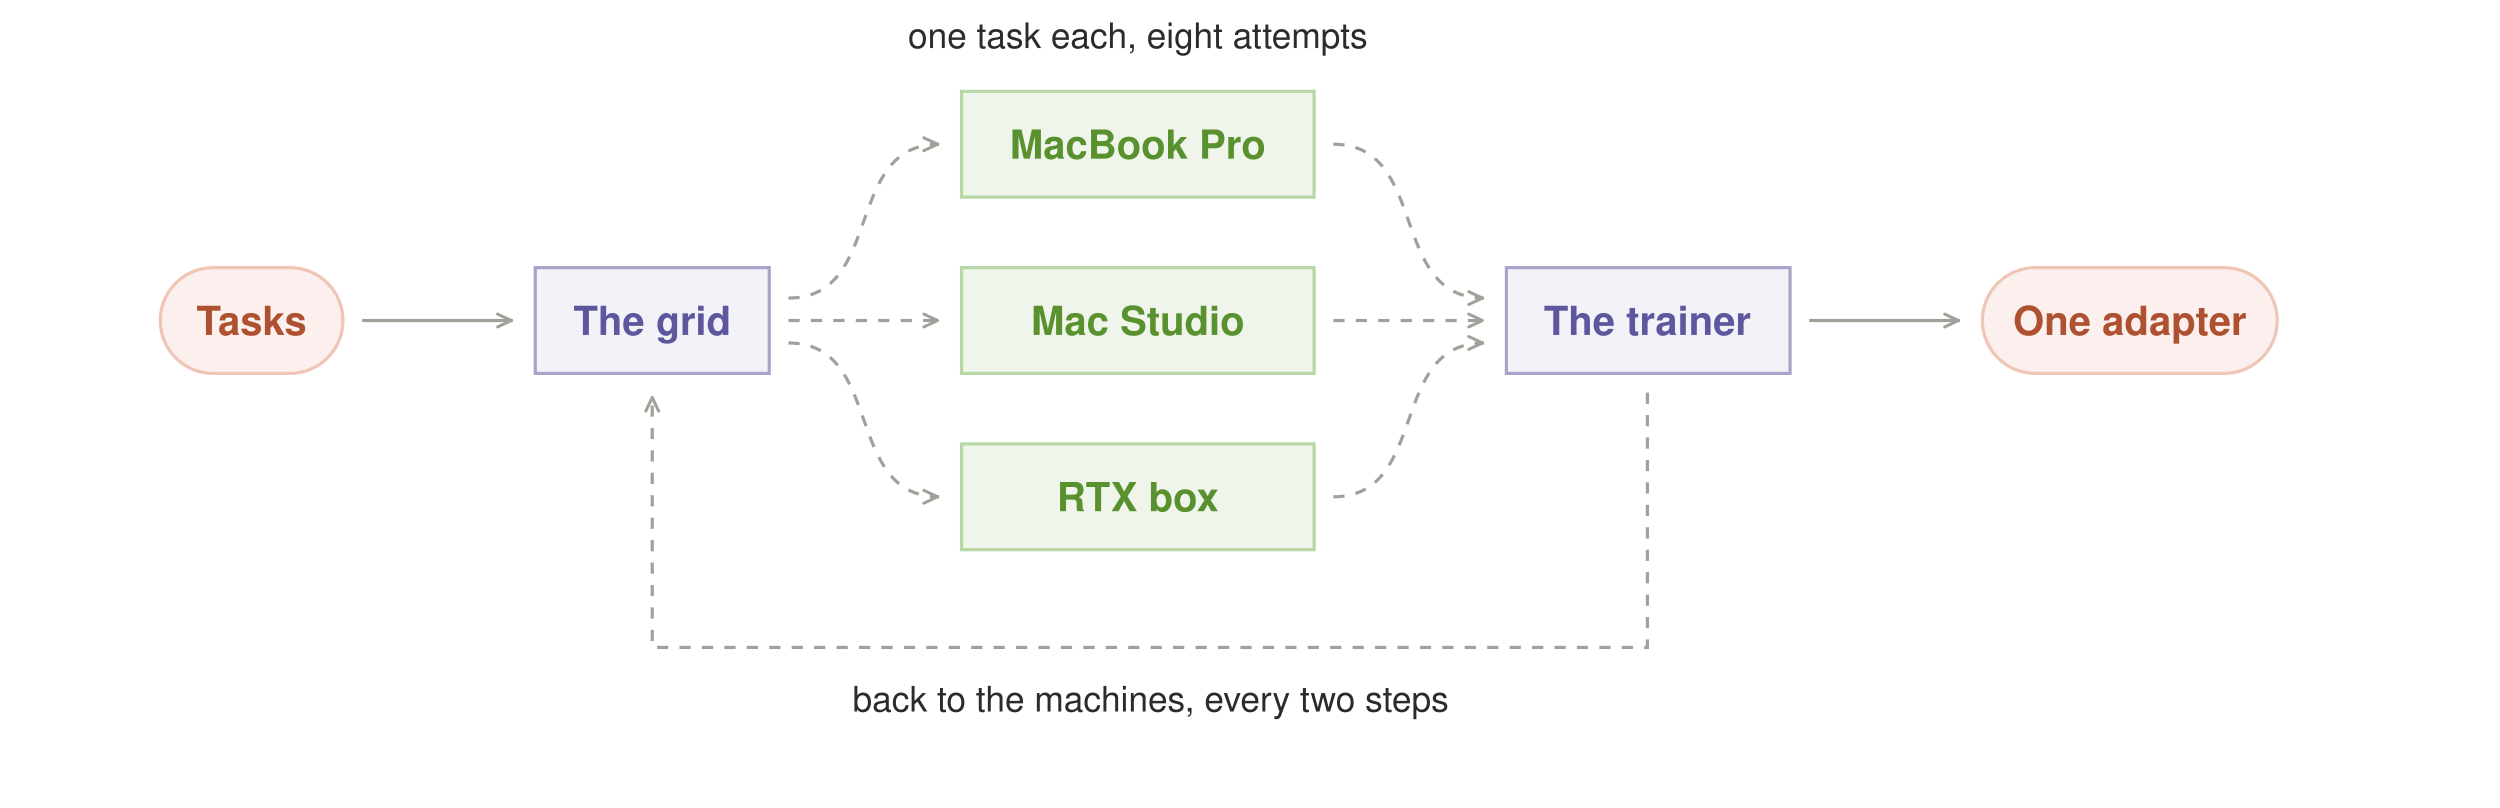
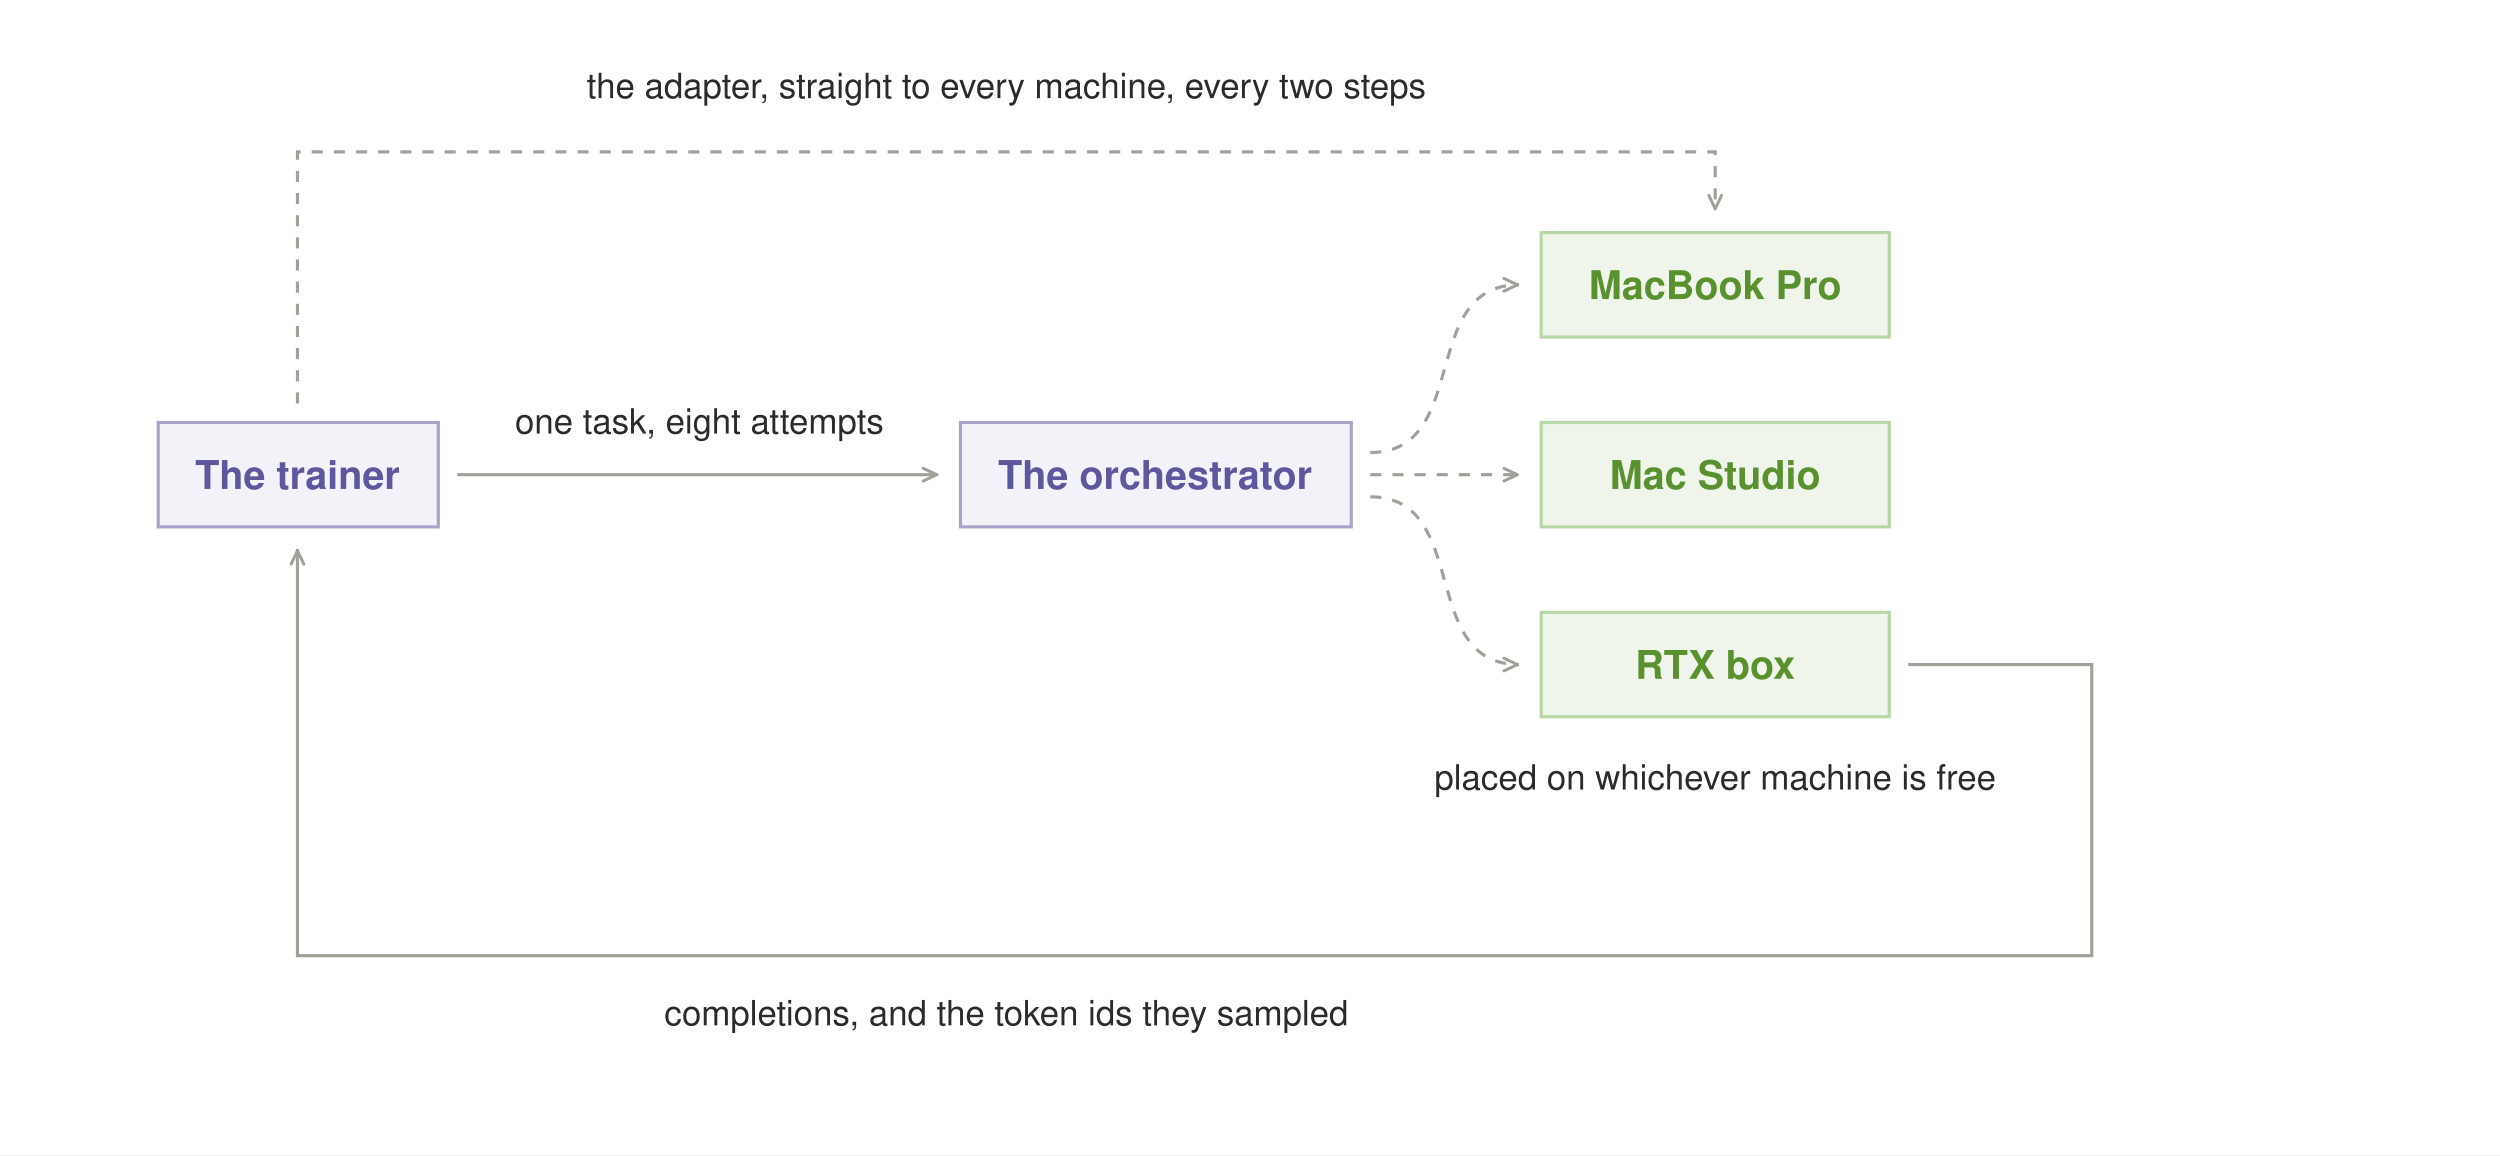
- <svg xmlns="http://www.w3.org/2000/svg" viewBox="0 0 1560 504" font-family="Avenir Next, Nunito, Segoe UI, Helvetica, Arial, sans-serif">
+ <svg xmlns="http://www.w3.org/2000/svg" viewBox="0 0 1580 730" font-family="Avenir Next, Nunito, Segoe UI, Helvetica, Arial, sans-serif">
  <defs>
    <marker id="ha" markerWidth="14" markerHeight="14" refX="11" refY="5" orient="auto" markerUnits="userSpaceOnUse">
      <path d="M1.5 1 L10 5 L1.5 9" fill="none" stroke="#a1a099" stroke-width="1.9" stroke-linecap="round" stroke-linejoin="round" />
    </marker>
    <marker id="Ha" markerWidth="19" markerHeight="19" refX="13" refY="6.5" orient="auto" markerUnits="userSpaceOnUse">
      <path d="M2 1.5 L12.5 6.5 L2 11.5" fill="none" stroke="#a1a099" stroke-width="3" stroke-linecap="round" stroke-linejoin="round" />
    </marker>
    <marker id="hg" markerWidth="14" markerHeight="14" refX="11" refY="5" orient="auto" markerUnits="userSpaceOnUse">
      <path d="M1.5 1 L10 5 L1.5 9" fill="none" stroke="#5a912f" stroke-width="1.9" stroke-linecap="round" stroke-linejoin="round" />
    </marker>
    <marker id="Hg" markerWidth="19" markerHeight="19" refX="13" refY="6.5" orient="auto" markerUnits="userSpaceOnUse">
      <path d="M2 1.5 L12.5 6.5 L2 11.5" fill="none" stroke="#5a912f" stroke-width="3" stroke-linecap="round" stroke-linejoin="round" />
    </marker>
    <marker id="hp" markerWidth="14" markerHeight="14" refX="11" refY="5" orient="auto" markerUnits="userSpaceOnUse">
      <path d="M1.5 1 L10 5 L1.5 9" fill="none" stroke="#5d579d" stroke-width="1.9" stroke-linecap="round" stroke-linejoin="round" />
    </marker>
    <marker id="Hp" markerWidth="19" markerHeight="19" refX="13" refY="6.5" orient="auto" markerUnits="userSpaceOnUse">
      <path d="M2 1.5 L12.5 6.5 L2 11.5" fill="none" stroke="#5d579d" stroke-width="3" stroke-linecap="round" stroke-linejoin="round" />
    </marker>
    <marker id="hc" markerWidth="14" markerHeight="14" refX="11" refY="5" orient="auto" markerUnits="userSpaceOnUse">
      <path d="M1.5 1 L10 5 L1.5 9" fill="none" stroke="#ad5130" stroke-width="1.9" stroke-linecap="round" stroke-linejoin="round" />
    </marker>
    <marker id="Hc" markerWidth="19" markerHeight="19" refX="13" refY="6.5" orient="auto" markerUnits="userSpaceOnUse">
      <path d="M2 1.5 L12.5 6.5 L2 11.5" fill="none" stroke="#ad5130" stroke-width="3" stroke-linecap="round" stroke-linejoin="round" />
    </marker>
    <marker id="hk" markerWidth="14" markerHeight="14" refX="11" refY="5" orient="auto" markerUnits="userSpaceOnUse">
      <path d="M1.5 1 L10 5 L1.5 9" fill="none" stroke="#2b2b29" stroke-width="1.9" stroke-linecap="round" stroke-linejoin="round" />
    </marker>
    <marker id="Hk" markerWidth="19" markerHeight="19" refX="13" refY="6.5" orient="auto" markerUnits="userSpaceOnUse">
      <path d="M2 1.5 L12.5 6.5 L2 11.5" fill="none" stroke="#2b2b29" stroke-width="3" stroke-linecap="round" stroke-linejoin="round" />
    </marker>
  </defs>
-   <rect width="1560" height="504" fill="#fff" />
-   <rect x="100" y="167" width="114" height="66" rx="33" fill="#fbf0ed" stroke="#f0c5b6" stroke-width="2" />
-   <text x="157" y="209" text-anchor="middle" fill="#ad5130" font-size="25" font-weight="600">Tasks</text>
-   <rect x="334" y="167" width="146" height="66" fill="#f3f2f9" stroke="#a9a3c9" stroke-width="2" />
-   <text x="407" y="209" text-anchor="middle" fill="#5d579d" font-size="25" font-weight="600">The grid</text>
-   <path d="M226 200 L320 200" fill="none" stroke="#a1a099" stroke-width="2" marker-end="url(#ha)" />
-   <rect x="600" y="57" width="220" height="66" fill="#eff5ea" stroke="#b8d7a6" stroke-width="2" />
-   <text x="710" y="99" text-anchor="middle" fill="#5a912f" font-size="25" font-weight="600">MacBook Pro</text>
-   <rect x="600" y="167" width="220" height="66" fill="#eff5ea" stroke="#b8d7a6" stroke-width="2" />
-   <text x="710" y="209" text-anchor="middle" fill="#5a912f" font-size="25" font-weight="600">Mac Studio</text>
-   <rect x="600" y="277" width="220" height="66" fill="#eff5ea" stroke="#b8d7a6" stroke-width="2" />
-   <text x="710" y="319" text-anchor="middle" fill="#5a912f" font-size="25" font-weight="600">RTX box</text>
-   <rect x="940" y="167" width="177" height="66" fill="#f3f2f9" stroke="#a9a3c9" stroke-width="2" />
-   <text x="1028" y="209" text-anchor="middle" fill="#5d579d" font-size="25" font-weight="600">The trainer</text>
-   <path d="M492 186 C552 186, 526 90, 586 90" fill="none" stroke="#a1a099" stroke-width="2" stroke-dasharray="7 7" marker-end="url(#ha)" />
-   <path d="M832 90 C892 90, 866 186, 926 186" fill="none" stroke="#a1a099" stroke-width="2" stroke-dasharray="7 7" marker-end="url(#ha)" />
-   <path d="M492 200 L586 200" fill="none" stroke="#a1a099" stroke-width="2" stroke-dasharray="7 7" marker-end="url(#ha)" />
-   <path d="M832 200 L926 200" fill="none" stroke="#a1a099" stroke-width="2" stroke-dasharray="7 7" marker-end="url(#ha)" />
-   <path d="M492 214 C552 214, 526 310, 586 310" fill="none" stroke="#a1a099" stroke-width="2" stroke-dasharray="7 7" marker-end="url(#ha)" />
-   <path d="M832 310 C892 310, 866 214, 926 214" fill="none" stroke="#a1a099" stroke-width="2" stroke-dasharray="7 7" marker-end="url(#ha)" />
-   <text x="710" y="30" text-anchor="middle" fill="#2b2b29" font-size="22">one task each, eight attempts</text>
-   <rect x="1237" y="167" width="184" height="66" rx="33" fill="#fbf0ed" stroke="#f0c5b6" stroke-width="2" />
-   <text x="1329" y="209" text-anchor="middle" fill="#ad5130" font-size="25" font-weight="600">One adapter</text>
-   <path d="M1129 200 L1223 200" fill="none" stroke="#a1a099" stroke-width="2" marker-end="url(#ha)" />
-   <path d="M1028 245 L1028 404 L407 404 L407 247" fill="none" stroke="#a1a099" stroke-width="2" stroke-dasharray="7 7" marker-end="url(#ha)" />
-   <text x="718" y="444" text-anchor="middle" fill="#2b2b29" font-size="22">back to the machines, every two steps</text>
+   <rect width="1580" height="730" fill="#fff" />
+   <rect x="100" y="267" width="177" height="66" fill="#f3f2f9" stroke="#a9a3c9" stroke-width="2" />
+   <text x="188" y="309" text-anchor="middle" fill="#5d579d" font-size="25" font-weight="600">The trainer</text>
+   <rect x="607" y="267" width="247" height="66" fill="#f3f2f9" stroke="#a9a3c9" stroke-width="2" />
+   <text x="730" y="309" text-anchor="middle" fill="#5d579d" font-size="25" font-weight="600">The orchestrator</text>
+   <path d="M289 300 L593 300" fill="none" stroke="#a1a099" stroke-width="2" marker-end="url(#ha)" />
+   <text x="442" y="274" text-anchor="middle" fill="#2b2b29" font-size="22">one task, eight attempts</text>
+   <rect x="974" y="147" width="220" height="66" fill="#eff5ea" stroke="#b8d7a6" stroke-width="2" />
+   <text x="1084" y="189" text-anchor="middle" fill="#5a912f" font-size="25" font-weight="600">MacBook Pro</text>
+   <path d="M866 286 C930 286, 896 180, 960 180" fill="none" stroke="#a1a099" stroke-width="2" stroke-dasharray="7 7" marker-end="url(#ha)" />
+   <rect x="974" y="267" width="220" height="66" fill="#eff5ea" stroke="#b8d7a6" stroke-width="2" />
+   <text x="1084" y="309" text-anchor="middle" fill="#5a912f" font-size="25" font-weight="600">Mac Studio</text>
+   <path d="M866 300 L960 300" fill="none" stroke="#a1a099" stroke-width="2" stroke-dasharray="7 7" marker-end="url(#ha)" />
+   <rect x="974" y="387" width="220" height="66" fill="#eff5ea" stroke="#b8d7a6" stroke-width="2" />
+   <text x="1084" y="429" text-anchor="middle" fill="#5a912f" font-size="25" font-weight="600">RTX box</text>
+   <path d="M866 314 C930 314, 896 420, 960 420" fill="none" stroke="#a1a099" stroke-width="2" stroke-dasharray="7 7" marker-end="url(#ha)" />
+   <text x="1084" y="499" text-anchor="middle" fill="#2b2b29" font-size="22">placed on whichever machine is free</text>
+   <path d="M1206 420 L1322 420 L1322 604 L188 604 L188 347" fill="none" stroke="#a1a099" stroke-width="2" marker-end="url(#ha)" />
+   <text x="636" y="648" text-anchor="middle" fill="#2b2b29" font-size="22">completions, and the token ids they sampled</text>
+   <path d="M188 255 L188 96 L1084 96 L1084 133" fill="none" stroke="#a1a099" stroke-width="2" stroke-dasharray="7 7" marker-end="url(#ha)" />
+   <text x="636" y="62" text-anchor="middle" fill="#2b2b29" font-size="22">the adapter, straight to every machine, every two steps</text>
</svg>
